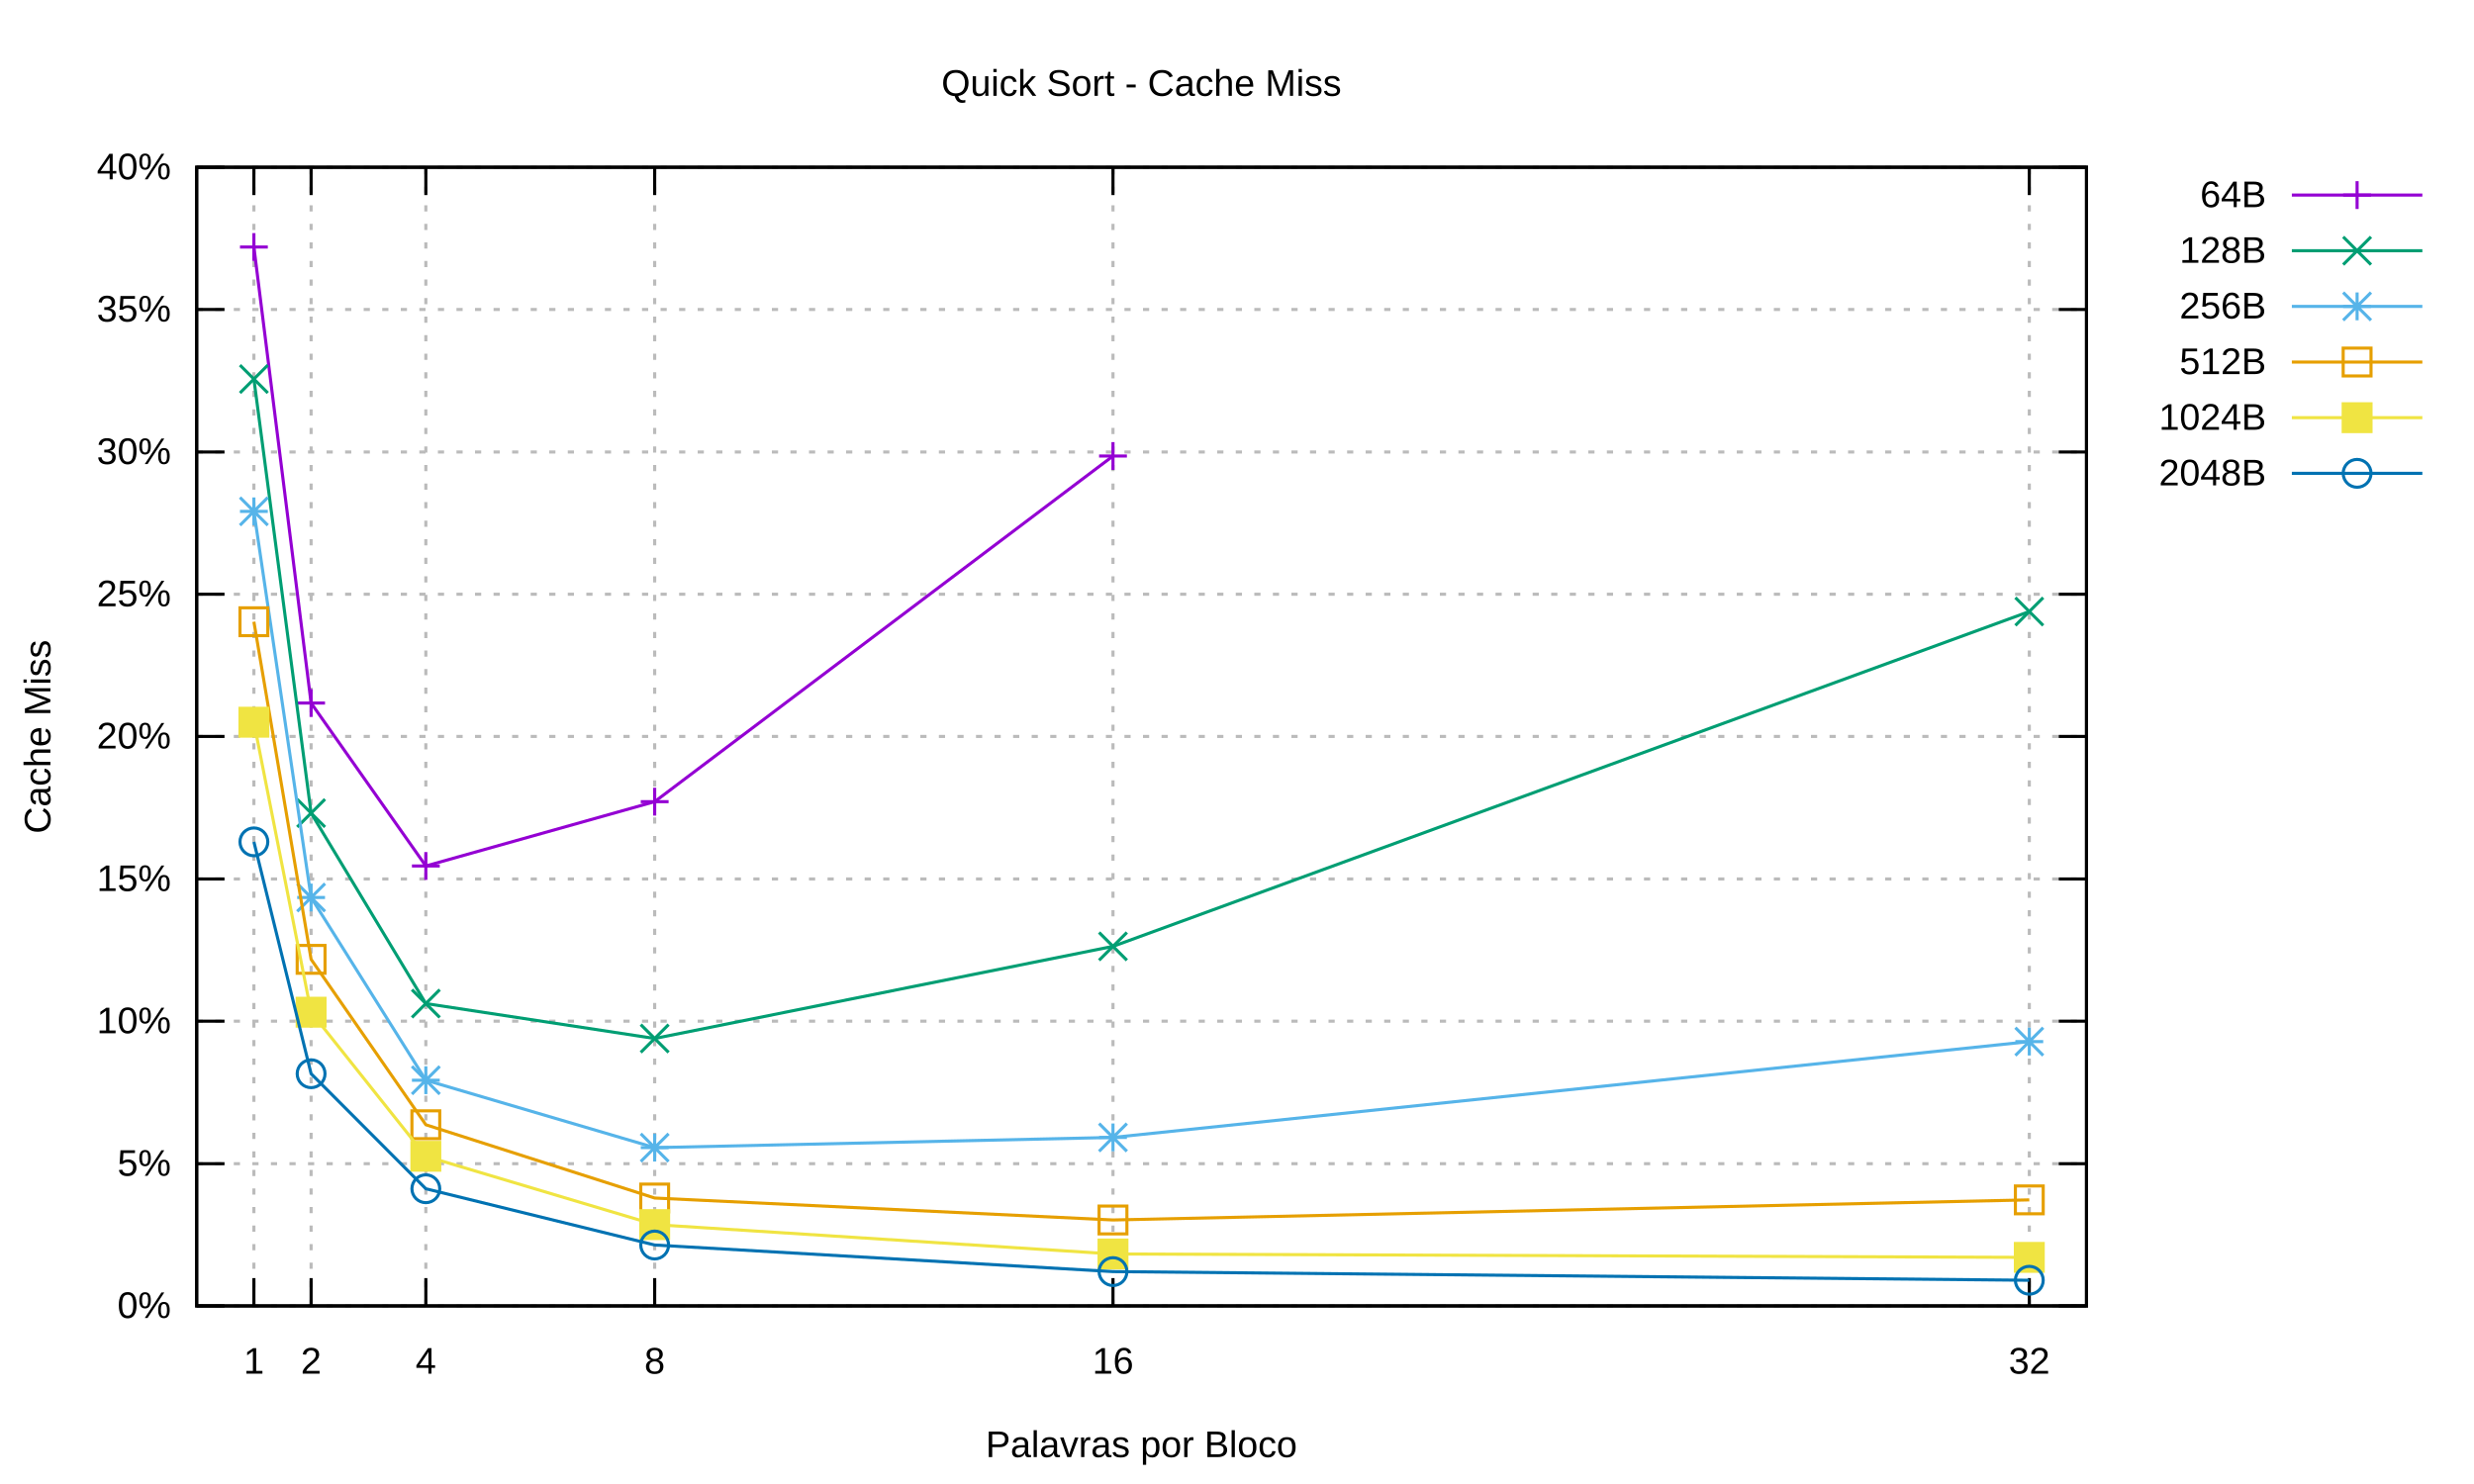
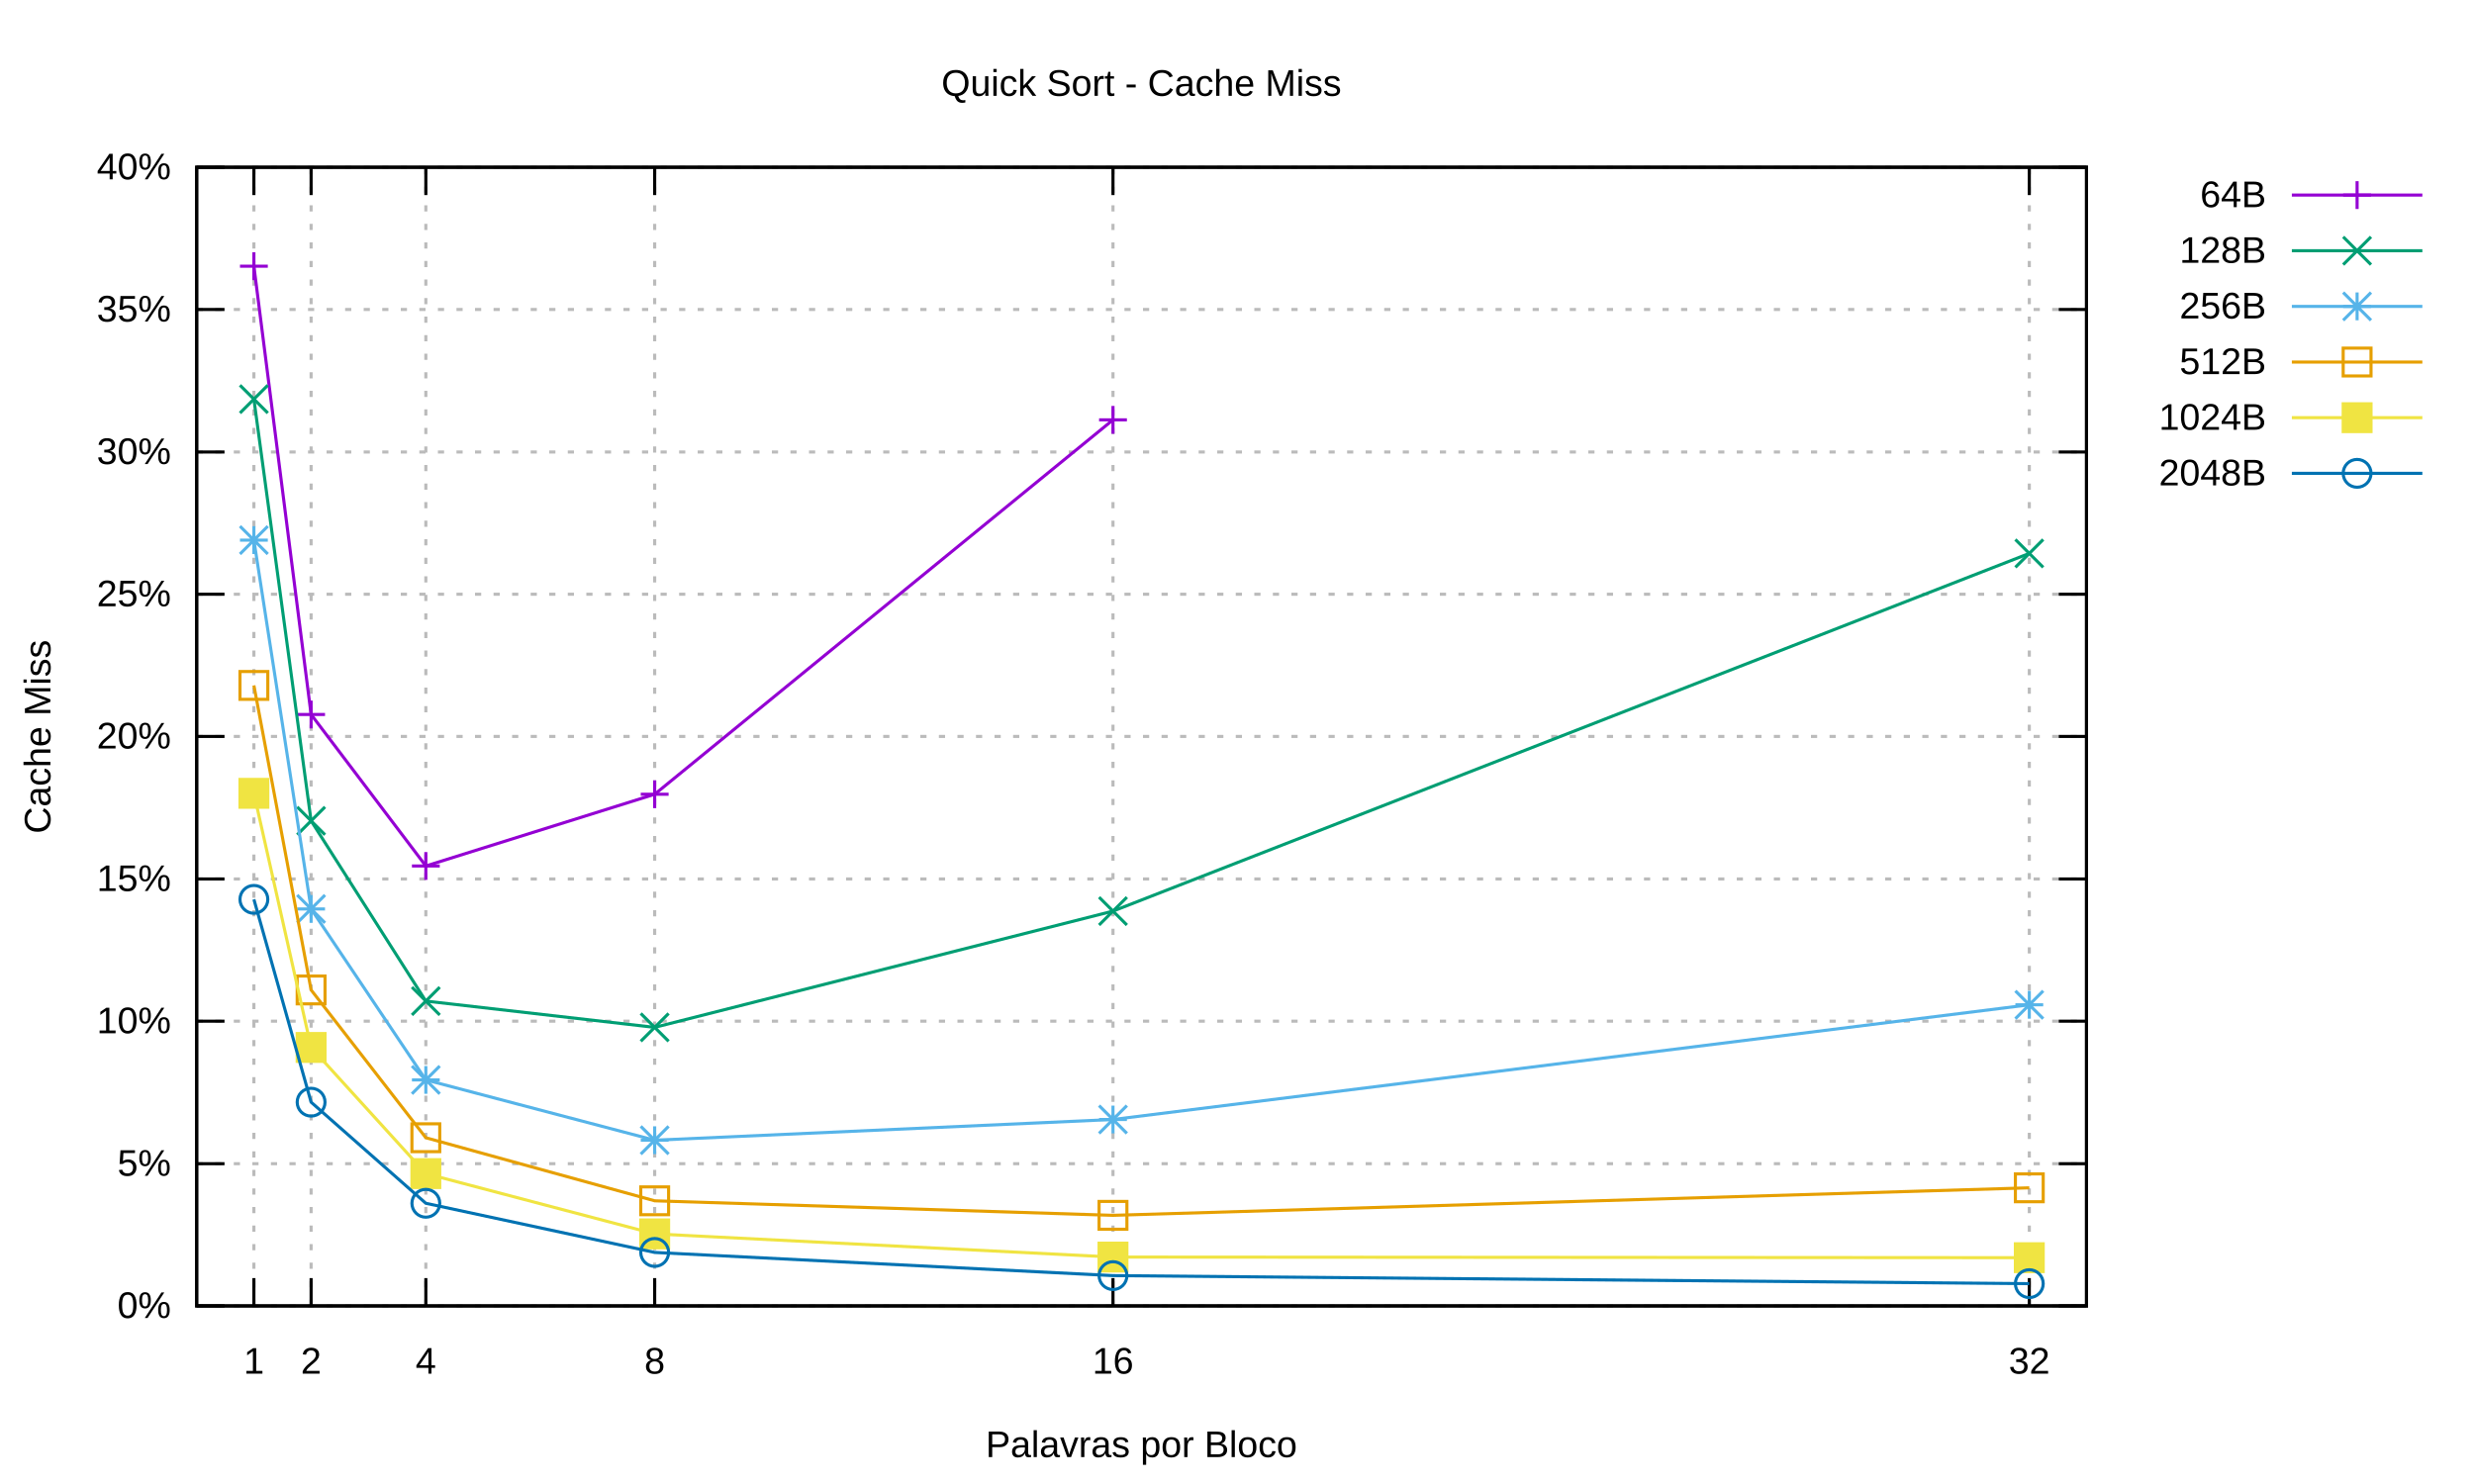
<svg xmlns="http://www.w3.org/2000/svg" xmlns:xlink="http://www.w3.org/1999/xlink" width="800" height="480" viewBox="0 0 800 480">
  <g id="gnuplot_canvas">
    <rect x="0" y="0" width="800" height="480" fill="none" />
    <defs>
      <circle id="gpDot" r="0.5" stroke-width="0.5" stroke="currentColor" />
      <path id="gpPt0" stroke-width="0.222" stroke="currentColor" d="M-1,0 h2 M0,-1 v2" />
      <path id="gpPt1" stroke-width="0.222" stroke="currentColor" d="M-1,-1 L1,1 M1,-1 L-1,1" />
      <path id="gpPt2" stroke-width="0.222" stroke="currentColor" d="M-1,0 L1,0 M0,-1 L0,1 M-1,-1 L1,1 M-1,1 L1,-1" />
      <rect id="gpPt3" stroke-width="0.222" stroke="currentColor" x="-1" y="-1" width="2" height="2" />
      <rect id="gpPt4" stroke-width="0.222" stroke="currentColor" fill="currentColor" x="-1" y="-1" width="2" height="2" />
      <circle id="gpPt5" stroke-width="0.222" stroke="currentColor" cx="0" cy="0" r="1" />
      <use xlink:href="#gpPt5" id="gpPt6" fill="currentColor" stroke="none" />
      <path id="gpPt7" stroke-width="0.222" stroke="currentColor" d="M0,-1.33 L-1.33,0.67 L1.33,0.67 z" />
      <use xlink:href="#gpPt7" id="gpPt8" fill="currentColor" stroke="none" />
      <use xlink:href="#gpPt7" id="gpPt9" stroke="currentColor" transform="rotate(180)" />
      <use xlink:href="#gpPt9" id="gpPt10" fill="currentColor" stroke="none" />
      <use xlink:href="#gpPt3" id="gpPt11" stroke="currentColor" transform="rotate(45)" />
      <use xlink:href="#gpPt11" id="gpPt12" fill="currentColor" stroke="none" />
      <path id="gpPt13" stroke-width="0.222" stroke="currentColor" d="M0,1.330 L1.265,0.411 L0.782,-1.067 L-0.782,-1.076 L-1.265,0.411 z" />
      <use xlink:href="#gpPt13" id="gpPt14" fill="currentColor" stroke="none" />
      <filter id="textbox" filterUnits="objectBoundingBox" x="0" y="0" height="1" width="1">
        <feFlood flood-color="white" flood-opacity="1" result="bgnd" />
        <feComposite in="SourceGraphic" in2="bgnd" operator="atop" />
      </filter>
      <filter id="greybox" filterUnits="objectBoundingBox" x="0" y="0" height="1" width="1">
        <feFlood flood-color="lightgrey" flood-opacity="1" result="grey" />
        <feComposite in="SourceGraphic" in2="grey" operator="atop" />
      </filter>
    </defs>
    <g fill="none" color="white" stroke="black" stroke-width="1.00" stroke-linecap="butt" stroke-linejoin="miter">
</g>
    <g fill="none" color="black" stroke="currentColor" stroke-width="1.00" stroke-linecap="butt" stroke-linejoin="miter">
</g>
    <g fill="none" color="gray" stroke="currentColor" stroke-width="1.00" stroke-linecap="butt" stroke-linejoin="miter">
      <path stroke="rgb(187, 187, 187)" stroke-dasharray="2,4" class="gridline" d="M63.6,422.4 L674.7,422.4  " />
    </g>
    <g fill="none" color="black" stroke="currentColor" stroke-width="1.00" stroke-linecap="butt" stroke-linejoin="miter">
      <path stroke="black" d="M63.6,422.4 L72.6,422.4 M674.7,422.4 L665.7,422.4  " />
      <g transform="translate(55.3,426.3)" stroke="none" fill="black" font-family="Arial" font-size="12.00" text-anchor="end">
        <text>
          <tspan font-family="Arial">0%</tspan>
        </text>
      </g>
    </g>
    <g fill="none" color="black" stroke="currentColor" stroke-width="1.00" stroke-linecap="butt" stroke-linejoin="miter">
</g>
    <g fill="none" color="gray" stroke="currentColor" stroke-width="1.00" stroke-linecap="butt" stroke-linejoin="miter">
      <path stroke="rgb(187, 187, 187)" stroke-dasharray="2,4" class="gridline" d="M63.6,376.4 L674.7,376.4  " />
    </g>
    <g fill="none" color="black" stroke="currentColor" stroke-width="1.00" stroke-linecap="butt" stroke-linejoin="miter">
      <path stroke="black" d="M63.6,376.4 L72.6,376.4 M674.7,376.4 L665.7,376.4  " />
      <g transform="translate(55.3,380.3)" stroke="none" fill="black" font-family="Arial" font-size="12.00" text-anchor="end">
        <text>
          <tspan font-family="Arial">5%</tspan>
        </text>
      </g>
    </g>
    <g fill="none" color="black" stroke="currentColor" stroke-width="1.00" stroke-linecap="butt" stroke-linejoin="miter">
</g>
    <g fill="none" color="gray" stroke="currentColor" stroke-width="1.00" stroke-linecap="butt" stroke-linejoin="miter">
      <path stroke="rgb(187, 187, 187)" stroke-dasharray="2,4" class="gridline" d="M63.6,330.3 L674.7,330.3  " />
    </g>
    <g fill="none" color="black" stroke="currentColor" stroke-width="1.00" stroke-linecap="butt" stroke-linejoin="miter">
      <path stroke="black" d="M63.6,330.3 L72.6,330.3 M674.7,330.3 L665.7,330.3  " />
      <g transform="translate(55.3,334.2)" stroke="none" fill="black" font-family="Arial" font-size="12.00" text-anchor="end">
        <text>
          <tspan font-family="Arial">10%</tspan>
        </text>
      </g>
    </g>
    <g fill="none" color="black" stroke="currentColor" stroke-width="1.00" stroke-linecap="butt" stroke-linejoin="miter">
</g>
    <g fill="none" color="gray" stroke="currentColor" stroke-width="1.00" stroke-linecap="butt" stroke-linejoin="miter">
      <path stroke="rgb(187, 187, 187)" stroke-dasharray="2,4" class="gridline" d="M63.6,284.3 L674.7,284.3  " />
    </g>
    <g fill="none" color="black" stroke="currentColor" stroke-width="1.00" stroke-linecap="butt" stroke-linejoin="miter">
      <path stroke="black" d="M63.6,284.3 L72.6,284.3 M674.7,284.3 L665.7,284.3  " />
      <g transform="translate(55.3,288.2)" stroke="none" fill="black" font-family="Arial" font-size="12.00" text-anchor="end">
        <text>
          <tspan font-family="Arial">15%</tspan>
        </text>
      </g>
    </g>
    <g fill="none" color="black" stroke="currentColor" stroke-width="1.00" stroke-linecap="butt" stroke-linejoin="miter">
</g>
    <g fill="none" color="gray" stroke="currentColor" stroke-width="1.00" stroke-linecap="butt" stroke-linejoin="miter">
      <path stroke="rgb(187, 187, 187)" stroke-dasharray="2,4" class="gridline" d="M63.6,238.2 L674.7,238.2  " />
    </g>
    <g fill="none" color="black" stroke="currentColor" stroke-width="1.00" stroke-linecap="butt" stroke-linejoin="miter">
      <path stroke="black" d="M63.6,238.2 L72.6,238.2 M674.7,238.2 L665.7,238.2  " />
      <g transform="translate(55.3,242.1)" stroke="none" fill="black" font-family="Arial" font-size="12.00" text-anchor="end">
        <text>
          <tspan font-family="Arial">20%</tspan>
        </text>
      </g>
    </g>
    <g fill="none" color="black" stroke="currentColor" stroke-width="1.00" stroke-linecap="butt" stroke-linejoin="miter">
</g>
    <g fill="none" color="gray" stroke="currentColor" stroke-width="1.00" stroke-linecap="butt" stroke-linejoin="miter">
      <path stroke="rgb(187, 187, 187)" stroke-dasharray="2,4" class="gridline" d="M63.6,192.2 L674.7,192.2  " />
    </g>
    <g fill="none" color="black" stroke="currentColor" stroke-width="1.00" stroke-linecap="butt" stroke-linejoin="miter">
      <path stroke="black" d="M63.6,192.2 L72.6,192.2 M674.7,192.2 L665.7,192.2  " />
      <g transform="translate(55.3,196.1)" stroke="none" fill="black" font-family="Arial" font-size="12.00" text-anchor="end">
        <text>
          <tspan font-family="Arial">25%</tspan>
        </text>
      </g>
    </g>
    <g fill="none" color="black" stroke="currentColor" stroke-width="1.00" stroke-linecap="butt" stroke-linejoin="miter">
</g>
    <g fill="none" color="gray" stroke="currentColor" stroke-width="1.00" stroke-linecap="butt" stroke-linejoin="miter">
      <path stroke="rgb(187, 187, 187)" stroke-dasharray="2,4" class="gridline" d="M63.6,146.2 L674.7,146.2  " />
    </g>
    <g fill="none" color="black" stroke="currentColor" stroke-width="1.00" stroke-linecap="butt" stroke-linejoin="miter">
      <path stroke="black" d="M63.6,146.2 L72.6,146.2 M674.7,146.2 L665.7,146.2  " />
      <g transform="translate(55.3,150.1)" stroke="none" fill="black" font-family="Arial" font-size="12.00" text-anchor="end">
        <text>
          <tspan font-family="Arial">30%</tspan>
        </text>
      </g>
    </g>
    <g fill="none" color="black" stroke="currentColor" stroke-width="1.00" stroke-linecap="butt" stroke-linejoin="miter">
</g>
    <g fill="none" color="gray" stroke="currentColor" stroke-width="1.00" stroke-linecap="butt" stroke-linejoin="miter">
      <path stroke="rgb(187, 187, 187)" stroke-dasharray="2,4" class="gridline" d="M63.6,100.1 L674.7,100.1  " />
    </g>
    <g fill="none" color="black" stroke="currentColor" stroke-width="1.00" stroke-linecap="butt" stroke-linejoin="miter">
      <path stroke="black" d="M63.6,100.1 L72.6,100.1 M674.7,100.1 L665.7,100.1  " />
      <g transform="translate(55.3,104.0)" stroke="none" fill="black" font-family="Arial" font-size="12.00" text-anchor="end">
        <text>
          <tspan font-family="Arial">35%</tspan>
        </text>
      </g>
    </g>
    <g fill="none" color="black" stroke="currentColor" stroke-width="1.00" stroke-linecap="butt" stroke-linejoin="miter">
</g>
    <g fill="none" color="gray" stroke="currentColor" stroke-width="1.00" stroke-linecap="butt" stroke-linejoin="miter">
      <path stroke="rgb(187, 187, 187)" stroke-dasharray="2,4" class="gridline" d="M63.6,54.1 L674.7,54.1  " />
    </g>
    <g fill="none" color="black" stroke="currentColor" stroke-width="1.00" stroke-linecap="butt" stroke-linejoin="miter">
      <path stroke="black" d="M63.6,54.1 L72.6,54.1 M674.7,54.1 L665.7,54.1  " />
      <g transform="translate(55.3,58.0)" stroke="none" fill="black" font-family="Arial" font-size="12.00" text-anchor="end">
        <text>
          <tspan font-family="Arial">40%</tspan>
        </text>
      </g>
    </g>
    <g fill="none" color="black" stroke="currentColor" stroke-width="1.00" stroke-linecap="butt" stroke-linejoin="miter">
</g>
    <g fill="none" color="gray" stroke="currentColor" stroke-width="1.00" stroke-linecap="butt" stroke-linejoin="miter">
      <path stroke="rgb(187, 187, 187)" stroke-dasharray="2,4" class="gridline" d="M82.1,422.4 L82.1,54.1  " />
    </g>
    <g fill="none" color="black" stroke="currentColor" stroke-width="1.00" stroke-linecap="butt" stroke-linejoin="miter">
      <path stroke="black" d="M82.1,422.4 L82.1,413.4 M82.1,54.1 L82.1,63.1  " />
      <g transform="translate(82.1,444.3)" stroke="none" fill="black" font-family="Arial" font-size="12.00" text-anchor="middle">
        <text>
-           <tspan font-family="Arial">1</tspan>
+           <tspan font-family="Arial"> 1</tspan>
        </text>
      </g>
    </g>
    <g fill="none" color="black" stroke="currentColor" stroke-width="1.00" stroke-linecap="butt" stroke-linejoin="miter">
</g>
    <g fill="none" color="gray" stroke="currentColor" stroke-width="1.00" stroke-linecap="butt" stroke-linejoin="miter">
      <path stroke="rgb(187, 187, 187)" stroke-dasharray="2,4" class="gridline" d="M100.6,422.4 L100.6,54.1  " />
    </g>
    <g fill="none" color="black" stroke="currentColor" stroke-width="1.00" stroke-linecap="butt" stroke-linejoin="miter">
      <path stroke="black" d="M100.6,422.4 L100.6,413.4 M100.6,54.1 L100.6,63.1  " />
      <g transform="translate(100.6,444.3)" stroke="none" fill="black" font-family="Arial" font-size="12.00" text-anchor="middle">
        <text>
-           <tspan font-family="Arial">2</tspan>
+           <tspan font-family="Arial"> 2</tspan>
        </text>
      </g>
    </g>
    <g fill="none" color="black" stroke="currentColor" stroke-width="1.00" stroke-linecap="butt" stroke-linejoin="miter">
</g>
    <g fill="none" color="gray" stroke="currentColor" stroke-width="1.00" stroke-linecap="butt" stroke-linejoin="miter">
      <path stroke="rgb(187, 187, 187)" stroke-dasharray="2,4" class="gridline" d="M137.7,422.4 L137.7,54.1  " />
    </g>
    <g fill="none" color="black" stroke="currentColor" stroke-width="1.00" stroke-linecap="butt" stroke-linejoin="miter">
      <path stroke="black" d="M137.7,422.4 L137.7,413.4 M137.7,54.1 L137.7,63.1  " />
      <g transform="translate(137.7,444.3)" stroke="none" fill="black" font-family="Arial" font-size="12.00" text-anchor="middle">
        <text>
-           <tspan font-family="Arial">4</tspan>
+           <tspan font-family="Arial"> 4</tspan>
        </text>
      </g>
    </g>
    <g fill="none" color="black" stroke="currentColor" stroke-width="1.00" stroke-linecap="butt" stroke-linejoin="miter">
</g>
    <g fill="none" color="gray" stroke="currentColor" stroke-width="1.00" stroke-linecap="butt" stroke-linejoin="miter">
      <path stroke="rgb(187, 187, 187)" stroke-dasharray="2,4" class="gridline" d="M211.7,422.4 L211.7,54.1  " />
    </g>
    <g fill="none" color="black" stroke="currentColor" stroke-width="1.00" stroke-linecap="butt" stroke-linejoin="miter">
      <path stroke="black" d="M211.7,422.4 L211.7,413.4 M211.7,54.1 L211.7,63.1  " />
      <g transform="translate(211.7,444.3)" stroke="none" fill="black" font-family="Arial" font-size="12.00" text-anchor="middle">
        <text>
-           <tspan font-family="Arial">8</tspan>
+           <tspan font-family="Arial"> 8</tspan>
        </text>
      </g>
    </g>
    <g fill="none" color="black" stroke="currentColor" stroke-width="1.00" stroke-linecap="butt" stroke-linejoin="miter">
</g>
    <g fill="none" color="gray" stroke="currentColor" stroke-width="1.00" stroke-linecap="butt" stroke-linejoin="miter">
      <path stroke="rgb(187, 187, 187)" stroke-dasharray="2,4" class="gridline" d="M359.9,422.4 L359.9,54.1  " />
    </g>
    <g fill="none" color="black" stroke="currentColor" stroke-width="1.00" stroke-linecap="butt" stroke-linejoin="miter">
      <path stroke="black" d="M359.9,422.4 L359.9,413.4 M359.9,54.1 L359.9,63.1  " />
      <g transform="translate(359.9,444.3)" stroke="none" fill="black" font-family="Arial" font-size="12.00" text-anchor="middle">
        <text>
-           <tspan font-family="Arial">16</tspan>
+           <tspan font-family="Arial"> 16</tspan>
        </text>
      </g>
    </g>
    <g fill="none" color="black" stroke="currentColor" stroke-width="1.00" stroke-linecap="butt" stroke-linejoin="miter">
</g>
    <g fill="none" color="gray" stroke="currentColor" stroke-width="1.00" stroke-linecap="butt" stroke-linejoin="miter">
      <path stroke="rgb(187, 187, 187)" stroke-dasharray="2,4" class="gridline" d="M656.2,422.4 L656.2,54.1  " />
    </g>
    <g fill="none" color="black" stroke="currentColor" stroke-width="1.00" stroke-linecap="butt" stroke-linejoin="miter">
      <path stroke="black" d="M656.2,422.4 L656.2,413.4 M656.2,54.1 L656.2,63.1  " />
      <g transform="translate(656.2,444.3)" stroke="none" fill="black" font-family="Arial" font-size="12.00" text-anchor="middle">
        <text>
-           <tspan font-family="Arial">32</tspan>
+           <tspan font-family="Arial"> 32</tspan>
        </text>
      </g>
    </g>
    <g fill="none" color="black" stroke="currentColor" stroke-width="1.00" stroke-linecap="butt" stroke-linejoin="miter">
</g>
    <g fill="none" color="black" stroke="currentColor" stroke-width="1.00" stroke-linecap="butt" stroke-linejoin="miter">
      <path stroke="black" d="M63.6,54.1 L63.6,422.4 L674.7,422.4 L674.7,54.1 L63.6,54.1 Z  " />
    </g>
    <g fill="none" color="black" stroke="currentColor" stroke-width="1.00" stroke-linecap="butt" stroke-linejoin="miter">
      <g transform="translate(16.3,238.3) rotate(270)" stroke="none" fill="black" font-family="Arial" font-size="12.00" text-anchor="middle">
        <text>
          <tspan font-family="Arial">Cache Miss</tspan>
        </text>
      </g>
    </g>
    <g fill="none" color="black" stroke="currentColor" stroke-width="1.00" stroke-linecap="butt" stroke-linejoin="miter">
      <g transform="translate(369.1,471.3)" stroke="none" fill="black" font-family="Arial" font-size="12.00" text-anchor="middle">
        <text>
          <tspan font-family="Arial">Palavras por Bloco</tspan>
        </text>
      </g>
    </g>
    <g fill="none" color="black" stroke="currentColor" stroke-width="1.00" stroke-linecap="butt" stroke-linejoin="miter">
      <g transform="translate(369.1,31.0)" stroke="none" fill="black" font-family="Arial" font-size="12.00" text-anchor="middle">
        <text>
          <tspan font-family="Arial">Quick Sort - Cache Miss</tspan>
        </text>
      </g>
    </g>
    <g id="gnuplot_plot_1">
      <g fill="none" color="black" stroke="currentColor" stroke-width="1.00" stroke-linecap="butt" stroke-linejoin="miter">
        <g transform="translate(732.8,67.0)" stroke="none" fill="black" font-family="Arial" font-size="12.00" text-anchor="end">
          <text>
            <tspan font-family="Arial">64B</tspan>
          </text>
        </g>
      </g>
      <g fill="none" color="black" stroke="currentColor" stroke-width="1.00" stroke-linecap="butt" stroke-linejoin="miter">
-         <path stroke="rgb(148,   0, 211)" d="M741.1,63.1 L783.3,63.1 M82.1,79.9 L100.6,227.4 L137.7,280.1 L211.7,259.3 L359.9,147.5  " />
-         <use xlink:href="#gpPt0" transform="translate(82.1,79.9) scale(4.50)" color="rgb(148,   0, 211)" />
-         <use xlink:href="#gpPt0" transform="translate(100.6,227.4) scale(4.50)" color="rgb(148,   0, 211)" />
+         <path stroke="rgb(148,   0, 211)" d="M741.1,63.1 L783.3,63.1 M82.1,86.1 L100.6,231.1 L137.7,280.1 L211.7,256.9 L359.9,135.8  " />
+         <use xlink:href="#gpPt0" transform="translate(82.1,86.1) scale(4.50)" color="rgb(148,   0, 211)" />
+         <use xlink:href="#gpPt0" transform="translate(100.6,231.1) scale(4.50)" color="rgb(148,   0, 211)" />
        <use xlink:href="#gpPt0" transform="translate(137.7,280.1) scale(4.50)" color="rgb(148,   0, 211)" />
-         <use xlink:href="#gpPt0" transform="translate(211.7,259.3) scale(4.50)" color="rgb(148,   0, 211)" />
-         <use xlink:href="#gpPt0" transform="translate(359.9,147.5) scale(4.50)" color="rgb(148,   0, 211)" />
+         <use xlink:href="#gpPt0" transform="translate(211.7,256.9) scale(4.50)" color="rgb(148,   0, 211)" />
+         <use xlink:href="#gpPt0" transform="translate(359.9,135.8) scale(4.50)" color="rgb(148,   0, 211)" />
        <use xlink:href="#gpPt0" transform="translate(762.2,63.1) scale(4.50)" color="rgb(148,   0, 211)" />
      </g>
    </g>
    <g id="gnuplot_plot_2">
      <g fill="none" color="black" stroke="currentColor" stroke-width="1.00" stroke-linecap="butt" stroke-linejoin="miter">
        <g transform="translate(732.8,85.0)" stroke="none" fill="black" font-family="Arial" font-size="12.00" text-anchor="end">
          <text>
            <tspan font-family="Arial">128B</tspan>
          </text>
        </g>
      </g>
      <g fill="none" color="black" stroke="currentColor" stroke-width="1.00" stroke-linecap="butt" stroke-linejoin="miter">
-         <path stroke="rgb(  0, 158, 115)" d="M741.1,81.1 L783.3,81.1 M82.1,122.6 L100.6,263.0 L137.7,324.6 L211.7,335.9 L359.9,306.1 L656.2,197.8    " />
-         <use xlink:href="#gpPt1" transform="translate(82.1,122.6) scale(4.50)" color="rgb(  0, 158, 115)" />
-         <use xlink:href="#gpPt1" transform="translate(100.6,263.0) scale(4.50)" color="rgb(  0, 158, 115)" />
-         <use xlink:href="#gpPt1" transform="translate(137.7,324.6) scale(4.50)" color="rgb(  0, 158, 115)" />
-         <use xlink:href="#gpPt1" transform="translate(211.7,335.9) scale(4.50)" color="rgb(  0, 158, 115)" />
-         <use xlink:href="#gpPt1" transform="translate(359.9,306.1) scale(4.50)" color="rgb(  0, 158, 115)" />
-         <use xlink:href="#gpPt1" transform="translate(656.2,197.8) scale(4.50)" color="rgb(  0, 158, 115)" />
+         <path stroke="rgb(  0, 158, 115)" d="M741.1,81.1 L783.3,81.1 M82.1,129.1 L100.6,265.5 L137.7,323.8 L211.7,332.3 L359.9,294.7 L656.2,179.0    " />
+         <use xlink:href="#gpPt1" transform="translate(82.1,129.1) scale(4.50)" color="rgb(  0, 158, 115)" />
+         <use xlink:href="#gpPt1" transform="translate(100.6,265.5) scale(4.50)" color="rgb(  0, 158, 115)" />
+         <use xlink:href="#gpPt1" transform="translate(137.7,323.8) scale(4.50)" color="rgb(  0, 158, 115)" />
+         <use xlink:href="#gpPt1" transform="translate(211.7,332.3) scale(4.50)" color="rgb(  0, 158, 115)" />
+         <use xlink:href="#gpPt1" transform="translate(359.9,294.7) scale(4.50)" color="rgb(  0, 158, 115)" />
+         <use xlink:href="#gpPt1" transform="translate(656.2,179.0) scale(4.50)" color="rgb(  0, 158, 115)" />
        <use xlink:href="#gpPt1" transform="translate(762.2,81.1) scale(4.50)" color="rgb(  0, 158, 115)" />
      </g>
    </g>
    <g id="gnuplot_plot_3">
      <g fill="none" color="black" stroke="currentColor" stroke-width="1.00" stroke-linecap="butt" stroke-linejoin="miter">
        <g transform="translate(732.8,103.0)" stroke="none" fill="black" font-family="Arial" font-size="12.00" text-anchor="end">
          <text>
            <tspan font-family="Arial">256B</tspan>
          </text>
        </g>
      </g>
      <g fill="none" color="black" stroke="currentColor" stroke-width="1.00" stroke-linecap="butt" stroke-linejoin="miter">
-         <path stroke="rgb( 86, 180, 233)" d="M741.1,99.1 L783.3,99.1 M82.1,165.4 L100.6,290.3 L137.7,349.4 L211.7,371.2 L359.9,367.9 L656.2,336.9    " />
-         <use xlink:href="#gpPt2" transform="translate(82.1,165.4) scale(4.50)" color="rgb( 86, 180, 233)" />
-         <use xlink:href="#gpPt2" transform="translate(100.6,290.3) scale(4.50)" color="rgb( 86, 180, 233)" />
-         <use xlink:href="#gpPt2" transform="translate(137.7,349.4) scale(4.50)" color="rgb( 86, 180, 233)" />
-         <use xlink:href="#gpPt2" transform="translate(211.7,371.2) scale(4.50)" color="rgb( 86, 180, 233)" />
-         <use xlink:href="#gpPt2" transform="translate(359.9,367.9) scale(4.50)" color="rgb( 86, 180, 233)" />
-         <use xlink:href="#gpPt2" transform="translate(656.2,336.9) scale(4.50)" color="rgb( 86, 180, 233)" />
+         <path stroke="rgb( 86, 180, 233)" d="M741.1,99.1 L783.3,99.1 M82.1,174.7 L100.6,294.0 L137.7,349.3 L211.7,368.8 L359.9,362.1 L656.2,325.0    " />
+         <use xlink:href="#gpPt2" transform="translate(82.1,174.7) scale(4.50)" color="rgb( 86, 180, 233)" />
+         <use xlink:href="#gpPt2" transform="translate(100.6,294.0) scale(4.50)" color="rgb( 86, 180, 233)" />
+         <use xlink:href="#gpPt2" transform="translate(137.7,349.3) scale(4.50)" color="rgb( 86, 180, 233)" />
+         <use xlink:href="#gpPt2" transform="translate(211.7,368.8) scale(4.50)" color="rgb( 86, 180, 233)" />
+         <use xlink:href="#gpPt2" transform="translate(359.9,362.1) scale(4.50)" color="rgb( 86, 180, 233)" />
+         <use xlink:href="#gpPt2" transform="translate(656.2,325.0) scale(4.50)" color="rgb( 86, 180, 233)" />
        <use xlink:href="#gpPt2" transform="translate(762.2,99.1) scale(4.50)" color="rgb( 86, 180, 233)" />
      </g>
    </g>
    <g id="gnuplot_plot_4">
      <g fill="none" color="black" stroke="currentColor" stroke-width="1.00" stroke-linecap="butt" stroke-linejoin="miter">
        <g transform="translate(732.8,121.0)" stroke="none" fill="black" font-family="Arial" font-size="12.00" text-anchor="end">
          <text>
            <tspan font-family="Arial">512B</tspan>
          </text>
        </g>
      </g>
      <g fill="none" color="black" stroke="currentColor" stroke-width="1.00" stroke-linecap="butt" stroke-linejoin="miter">
-         <path stroke="rgb(230, 159,   0)" d="M741.1,117.1 L783.3,117.1 M82.1,201.1 L100.6,310.3 L137.7,363.8 L211.7,387.5 L359.9,394.6 L656.2,388.1    " />
-         <use xlink:href="#gpPt3" transform="translate(82.1,201.1) scale(4.50)" color="rgb(230, 159,   0)" />
-         <use xlink:href="#gpPt3" transform="translate(100.6,310.3) scale(4.50)" color="rgb(230, 159,   0)" />
-         <use xlink:href="#gpPt3" transform="translate(137.7,363.8) scale(4.50)" color="rgb(230, 159,   0)" />
-         <use xlink:href="#gpPt3" transform="translate(211.7,387.5) scale(4.50)" color="rgb(230, 159,   0)" />
-         <use xlink:href="#gpPt3" transform="translate(359.9,394.6) scale(4.50)" color="rgb(230, 159,   0)" />
-         <use xlink:href="#gpPt3" transform="translate(656.2,388.1) scale(4.50)" color="rgb(230, 159,   0)" />
+         <path stroke="rgb(230, 159,   0)" d="M741.1,117.1 L783.3,117.1 M82.1,221.7 L100.6,320.2 L137.7,368.0 L211.7,388.4 L359.9,393.1 L656.2,384.2    " />
+         <use xlink:href="#gpPt3" transform="translate(82.1,221.7) scale(4.50)" color="rgb(230, 159,   0)" />
+         <use xlink:href="#gpPt3" transform="translate(100.6,320.2) scale(4.50)" color="rgb(230, 159,   0)" />
+         <use xlink:href="#gpPt3" transform="translate(137.7,368.0) scale(4.50)" color="rgb(230, 159,   0)" />
+         <use xlink:href="#gpPt3" transform="translate(211.7,388.4) scale(4.50)" color="rgb(230, 159,   0)" />
+         <use xlink:href="#gpPt3" transform="translate(359.9,393.1) scale(4.50)" color="rgb(230, 159,   0)" />
+         <use xlink:href="#gpPt3" transform="translate(656.2,384.2) scale(4.50)" color="rgb(230, 159,   0)" />
        <use xlink:href="#gpPt3" transform="translate(762.2,117.1) scale(4.50)" color="rgb(230, 159,   0)" />
      </g>
    </g>
    <g id="gnuplot_plot_5">
      <g fill="none" color="black" stroke="currentColor" stroke-width="1.00" stroke-linecap="butt" stroke-linejoin="miter">
        <g transform="translate(732.8,139.0)" stroke="none" fill="black" font-family="Arial" font-size="12.00" text-anchor="end">
          <text>
            <tspan font-family="Arial">1024B</tspan>
          </text>
        </g>
      </g>
      <g fill="none" color="black" stroke="currentColor" stroke-width="1.00" stroke-linecap="butt" stroke-linejoin="miter">
-         <path stroke="rgb(240, 228,  66)" d="M741.1,135.1 L783.3,135.1 M82.1,233.6 L100.6,327.4 L137.7,374.0 L211.7,396.1 L359.9,405.6 L656.2,406.7    " />
-         <use xlink:href="#gpPt4" transform="translate(82.1,233.6) scale(4.50)" color="rgb(240, 228,  66)" />
-         <use xlink:href="#gpPt4" transform="translate(100.6,327.4) scale(4.50)" color="rgb(240, 228,  66)" />
-         <use xlink:href="#gpPt4" transform="translate(137.7,374.0) scale(4.50)" color="rgb(240, 228,  66)" />
-         <use xlink:href="#gpPt4" transform="translate(211.7,396.1) scale(4.50)" color="rgb(240, 228,  66)" />
-         <use xlink:href="#gpPt4" transform="translate(359.9,405.6) scale(4.50)" color="rgb(240, 228,  66)" />
-         <use xlink:href="#gpPt4" transform="translate(656.2,406.7) scale(4.50)" color="rgb(240, 228,  66)" />
+         <path stroke="rgb(240, 228,  66)" d="M741.1,135.1 L783.3,135.1 M82.1,256.6 L100.6,338.8 L137.7,379.6 L211.7,399.1 L359.9,406.6 L656.2,406.8    " />
+         <use xlink:href="#gpPt4" transform="translate(82.1,256.6) scale(4.50)" color="rgb(240, 228,  66)" />
+         <use xlink:href="#gpPt4" transform="translate(100.6,338.8) scale(4.50)" color="rgb(240, 228,  66)" />
+         <use xlink:href="#gpPt4" transform="translate(137.7,379.6) scale(4.50)" color="rgb(240, 228,  66)" />
+         <use xlink:href="#gpPt4" transform="translate(211.7,399.1) scale(4.50)" color="rgb(240, 228,  66)" />
+         <use xlink:href="#gpPt4" transform="translate(359.9,406.6) scale(4.50)" color="rgb(240, 228,  66)" />
+         <use xlink:href="#gpPt4" transform="translate(656.2,406.8) scale(4.50)" color="rgb(240, 228,  66)" />
        <use xlink:href="#gpPt4" transform="translate(762.2,135.1) scale(4.50)" color="rgb(240, 228,  66)" />
      </g>
    </g>
    <g id="gnuplot_plot_6">
      <g fill="none" color="black" stroke="currentColor" stroke-width="1.00" stroke-linecap="butt" stroke-linejoin="miter">
        <g transform="translate(732.8,157.0)" stroke="none" fill="black" font-family="Arial" font-size="12.00" text-anchor="end">
          <text>
            <tspan font-family="Arial">2048B</tspan>
          </text>
        </g>
      </g>
      <g fill="none" color="black" stroke="currentColor" stroke-width="1.00" stroke-linecap="butt" stroke-linejoin="miter">
-         <path stroke="rgb(  0, 114, 178)" d="M741.1,153.1 L783.3,153.1 M82.1,272.3 L100.6,347.3 L137.7,384.5 L211.7,402.7 L359.9,411.3 L656.2,414.1    " />
-         <use xlink:href="#gpPt5" transform="translate(82.1,272.3) scale(4.50)" color="rgb(  0, 114, 178)" />
-         <use xlink:href="#gpPt5" transform="translate(100.6,347.3) scale(4.50)" color="rgb(  0, 114, 178)" />
-         <use xlink:href="#gpPt5" transform="translate(137.7,384.5) scale(4.50)" color="rgb(  0, 114, 178)" />
-         <use xlink:href="#gpPt5" transform="translate(211.7,402.7) scale(4.50)" color="rgb(  0, 114, 178)" />
-         <use xlink:href="#gpPt5" transform="translate(359.9,411.3) scale(4.50)" color="rgb(  0, 114, 178)" />
-         <use xlink:href="#gpPt5" transform="translate(656.2,414.1) scale(4.50)" color="rgb(  0, 114, 178)" />
+         <path stroke="rgb(  0, 114, 178)" d="M741.1,153.1 L783.3,153.1 M82.1,290.9 L100.6,356.5 L137.7,389.2 L211.7,405.1 L359.9,412.6 L656.2,415.2    " />
+         <use xlink:href="#gpPt5" transform="translate(82.1,290.9) scale(4.50)" color="rgb(  0, 114, 178)" />
+         <use xlink:href="#gpPt5" transform="translate(100.6,356.5) scale(4.50)" color="rgb(  0, 114, 178)" />
+         <use xlink:href="#gpPt5" transform="translate(137.7,389.2) scale(4.50)" color="rgb(  0, 114, 178)" />
+         <use xlink:href="#gpPt5" transform="translate(211.7,405.1) scale(4.50)" color="rgb(  0, 114, 178)" />
+         <use xlink:href="#gpPt5" transform="translate(359.9,412.6) scale(4.50)" color="rgb(  0, 114, 178)" />
+         <use xlink:href="#gpPt5" transform="translate(656.2,415.2) scale(4.50)" color="rgb(  0, 114, 178)" />
        <use xlink:href="#gpPt5" transform="translate(762.2,153.1) scale(4.50)" color="rgb(  0, 114, 178)" />
      </g>
    </g>
    <g fill="none" color="white" stroke="rgb(  0, 114, 178)" stroke-width="2.00" stroke-linecap="butt" stroke-linejoin="miter">
</g>
    <g fill="none" color="black" stroke="currentColor" stroke-width="2.00" stroke-linecap="butt" stroke-linejoin="miter">
</g>
    <g fill="none" color="black" stroke="black" stroke-width="1.00" stroke-linecap="butt" stroke-linejoin="miter">
</g>
    <g fill="none" color="black" stroke="currentColor" stroke-width="1.00" stroke-linecap="butt" stroke-linejoin="miter">
      <path stroke="black" d="M63.6,54.1 L63.6,422.4 L674.7,422.4 L674.7,54.1 L63.6,54.1 Z  " />
    </g>
    <g fill="none" color="black" stroke="currentColor" stroke-width="1.00" stroke-linecap="butt" stroke-linejoin="miter">
</g>
  </g>
</svg>
